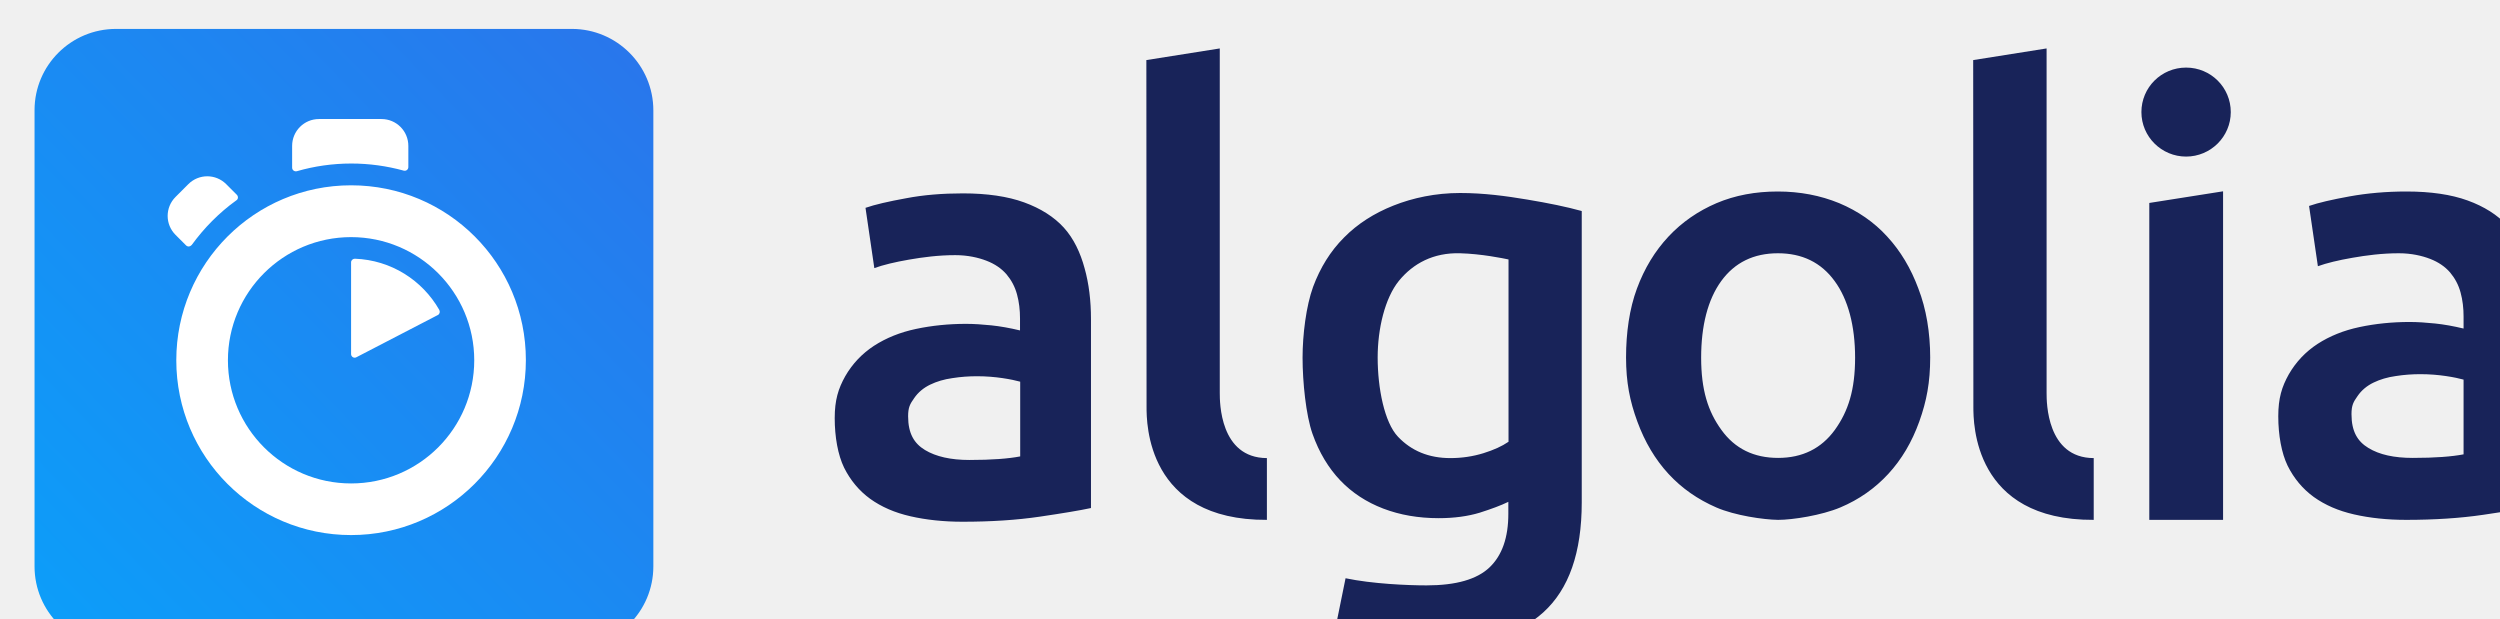
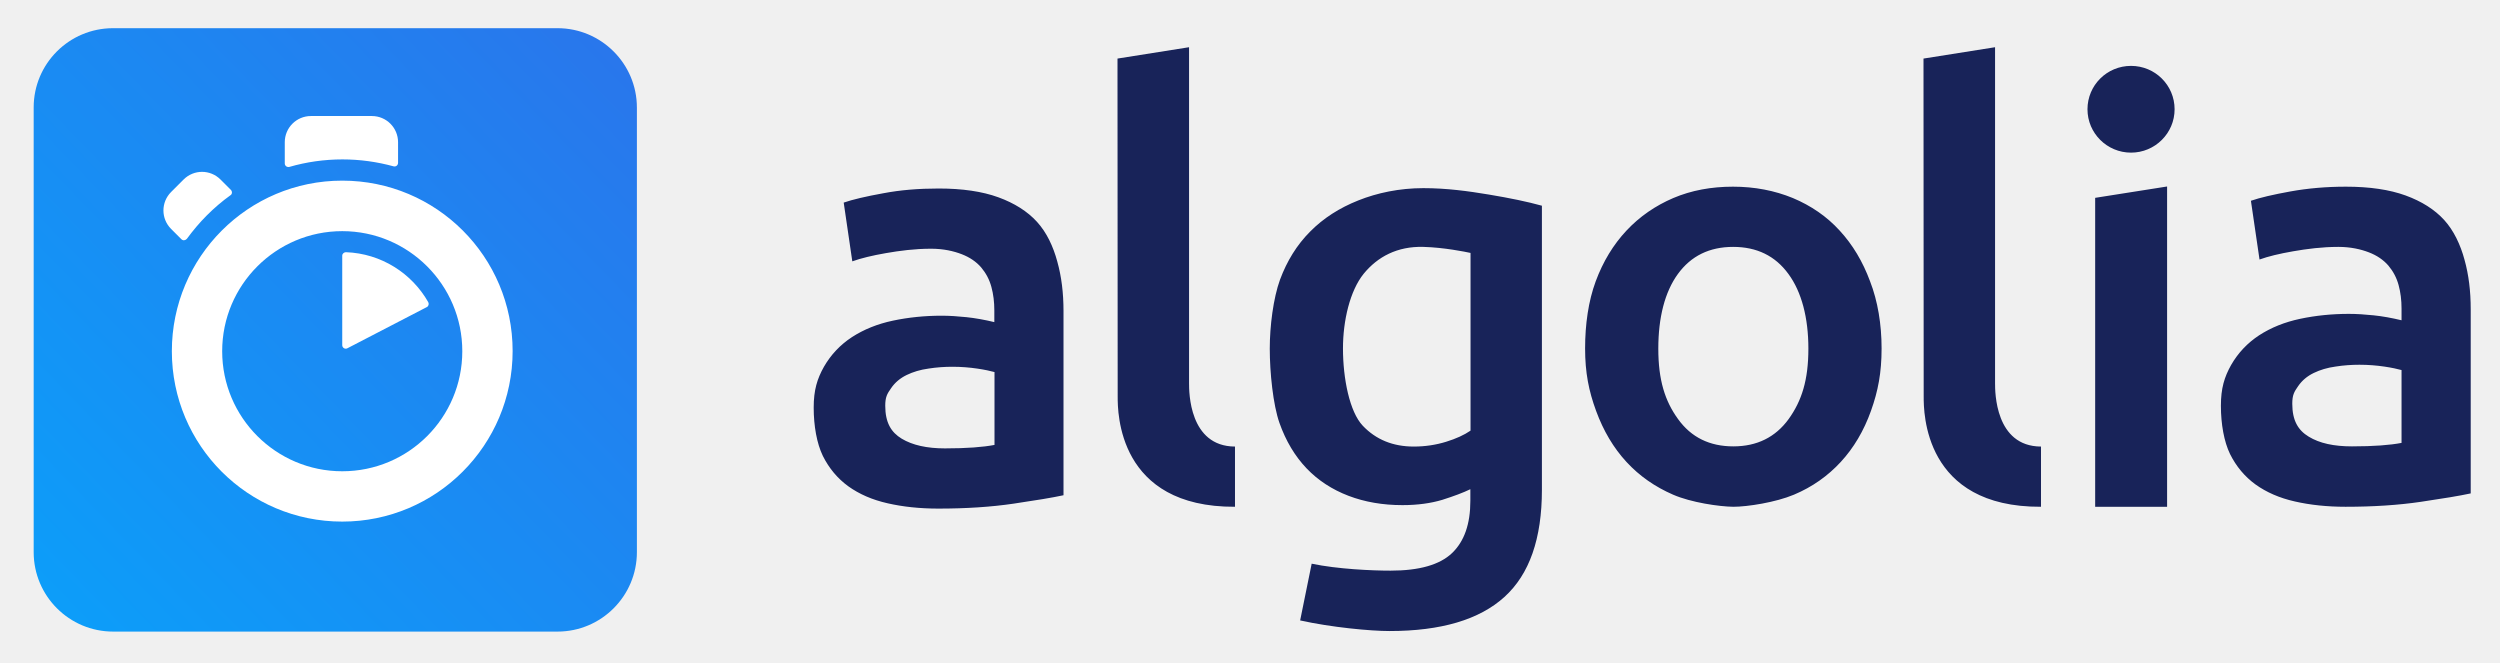
- <svg xmlns="http://www.w3.org/2000/svg">
+ <svg xmlns="http://www.w3.org/2000/svg" viewBox="0 0 1366 362">
  <linearGradient id="a" x1="428.258" x2="434.145" y1="404.15" y2="409.85" gradientUnits="userSpaceOnUse" gradientTransform="matrix(94.045 0 0 -94.072 -40381.527 38479.52)">
    <stop offset="0" stop-color="#00aeff" />
    <stop offset="1" stop-color="#3369e7" />
  </linearGradient>
  <path fill="url(#a)" d="M61.8 15.4h242.8c23.9 0 43.4 19.4 43.4 43.4v242.9c0 23.9-19.4 43.4-43.4 43.4H61.8c-23.9 0-43.4-19.4-43.4-43.4v-243c0-23.9 19.4-43.3 43.4-43.3z" />
  <path fill="#FFF" d="M187 98.7c-51.4 0-93.1 41.7-93.1 93.2S135.6 285 187 285s93.1-41.7 93.1-93.2-41.6-93.1-93.1-93.1zm0 158.8c-36.2 0-65.6-29.4-65.6-65.6s29.4-65.6 65.6-65.6 65.6 29.4 65.6 65.6-29.3 65.6-65.6 65.6zm0-117.8v48.9c0 1.4 1.5 2.4 2.8 1.7l43.4-22.5c1-.5 1.3-1.7.8-2.7-9-15.8-25.7-26.6-45-27.3-1 0-2 .8-2 1.9zm-60.8-35.9l-5.7-5.7c-5.6-5.6-14.6-5.6-20.2 0l-6.8 6.8c-5.6 5.6-5.6 14.6 0 20.2l5.6 5.6c.9.9 2.2.7 3-.2 3.3-4.5 6.9-8.8 10.9-12.8 4.1-4.1 8.3-7.7 12.9-11 1-.6 1.1-2 .3-2.9zM217.5 89V77.7c0-7.9-6.4-14.3-14.3-14.3h-33.3c-7.9 0-14.3 6.4-14.3 14.3v11.6c0 1.3 1.2 2.2 2.5 1.9 9.3-2.7 19.1-4.1 29-4.1 9.5 0 18.9 1.3 28 3.8 1.2.3 2.4-.6 2.4-1.9z" />
  <path fill="#182359" d="M842.5 267.6c0 26.7-6.8 46.2-20.5 58.6-13.7 12.4-34.6 18.6-62.8 18.6-10.3 0-31.7-2-48.8-5.8l6.3-31c14.3 3 33.2 3.8 43.1 3.8 15.7 0 26.9-3.2 33.6-9.6s10-15.9 10-28.5v-6.4c-3.9 1.9-9 3.8-15.3 5.8-6.3 1.9-13.6 2.9-21.8 2.9-10.8 0-20.6-1.7-29.5-5.1-8.9-3.4-16.6-8.4-22.9-15-6.3-6.6-11.3-14.9-14.8-24.8s-5.3-27.6-5.3-40.6c0-12.2 1.9-27.5 5.6-37.7 3.8-10.2 9.2-19 16.5-26.3 7.2-7.3 16-12.9 26.3-17s22.4-6.7 35.5-6.7c12.7 0 24.4 1.6 35.8 3.5 11.4 1.9 21.1 3.9 29 6.1v155.2zm-108.7-77.2c0 16.4 3.6 34.6 10.8 42.2 7.2 7.6 16.5 11.4 27.9 11.4 6.2 0 12.1-.9 17.6-2.6 5.5-1.7 9.9-3.7 13.4-6.1v-97.1c-2.8-.6-14.5-3-25.8-3.3-14.2-.4-25 5.4-32.6 14.7-7.5 9.3-11.3 25.6-11.3 40.8zm294.3 0c0 13.2-1.9 23.2-5.8 34.1s-9.4 20.2-16.5 27.9c-7.1 7.7-15.6 13.7-25.6 17.9s-25.4 6.6-33.1 6.6c-7.7-.1-23-2.3-32.9-6.6-9.9-4.3-18.4-10.2-25.5-17.9-7.1-7.7-12.6-17-16.6-27.9s-6-20.9-6-34.1c0-13.2 1.8-25.9 5.8-36.7 4-10.8 9.6-20 16.8-27.7s15.8-13.6 25.6-17.8c9.9-4.2 20.8-6.2 32.6-6.2s22.7 2.1 32.7 6.2c10 4.2 18.6 10.1 25.6 17.8 7.1 7.7 12.6 16.9 16.6 27.7 4.2 10.8 6.3 23.5 6.3 36.7zm-40 .1c0-16.9-3.7-31-10.9-40.8-7.2-9.9-17.3-14.8-30.2-14.8-12.9 0-23 4.9-30.2 14.8-7.2 9.9-10.7 23.9-10.7 40.8 0 17.1 3.6 28.6 10.8 38.5 7.2 10 17.3 14.9 30.2 14.9 12.9 0 23-5 30.2-14.9 7.2-10 10.8-21.4 10.8-38.5zm127.1 86.4c-64.1.3-64.1-51.8-64.1-60.1L1051 32l39.1-6.2v183.6c0 4.7 0 34.5 25.1 34.6v32.9zm68.9 0h-39.3V108.1l39.3-6.2v175zm-19.7-193.5c13.1 0 23.8-10.6 23.8-23.7S1177.6 36 1164.4 36s-23.8 10.6-23.8 23.7 10.7 23.7 23.8 23.7zm117.4 18.6c12.9 0 23.8 1.6 32.6 4.8 8.8 3.2 15.9 7.7 21.1 13.4s8.9 13.5 11.1 21.7c2.3 8.2 3.4 17.2 3.4 27.1v100.6c-6 1.3-15.1 2.8-27.3 4.6s-25.9 2.7-41.1 2.7c-10.1 0-19.4-1-27.7-2.9-8.4-1.9-15.5-5-21.5-9.3-5.9-4.3-10.5-9.8-13.9-16.6-3.3-6.8-5-16.4-5-26.4 0-9.6 1.9-15.7 5.6-22.3 3.8-6.6 8.9-12 15.3-16.2 6.5-4.2 13.9-7.2 22.4-9s17.4-2.7 26.6-2.7c4.3 0 8.8.3 13.6.8s9.8 1.4 15.2 2.7v-6.4c0-4.5-.5-8.8-1.6-12.8-1.1-4.1-3-7.6-5.6-10.7-2.7-3.1-6.2-5.5-10.6-7.2s-10-3-16.7-3c-9 0-17.2 1.1-24.7 2.4-7.5 1.3-13.7 2.8-18.4 4.5l-4.7-32.1c4.9-1.7 12.2-3.4 21.6-5.1s19.5-2.6 30.3-2.6zm3.3 141.9c12 0 20.9-.7 27.1-1.9v-39.8c-2.2-.6-5.3-1.3-9.4-1.9-4.1-.6-8.6-1-13.6-1-4.3 0-8.7.3-13.1 1-4.4.6-8.4 1.8-11.9 3.5s-6.4 4.1-8.5 7.2c-2.2 3.1-3.2 4.9-3.2 9.6 0 9.2 3.2 14.5 9 18 5.9 3.6 13.7 5.3 23.6 5.3zM512.9 103c12.9 0 23.8 1.6 32.6 4.8 8.8 3.2 15.9 7.7 21.1 13.4 5.3 5.8 8.9 13.5 11.1 21.7 2.3 8.2 3.4 17.2 3.4 27.1v100.6c-6 1.3-15.1 2.8-27.3 4.6-12.2 1.8-25.9 2.7-41.1 2.7-10.1 0-19.4-1-27.7-2.9-8.4-1.9-15.5-5-21.5-9.3-5.9-4.3-10.5-9.8-13.9-16.6-3.3-6.8-5-16.4-5-26.4 0-9.6 1.9-15.7 5.6-22.3 3.8-6.6 8.9-12 15.3-16.2 6.5-4.2 13.9-7.2 22.4-9s17.4-2.7 26.6-2.7c4.3 0 8.8.3 13.6.8 4.7.5 9.8 1.4 15.2 2.7v-6.4c0-4.5-.5-8.8-1.6-12.8-1.1-4.1-3-7.6-5.6-10.7-2.7-3.1-6.2-5.5-10.6-7.2-4.4-1.7-10-3-16.7-3-9 0-17.2 1.1-24.7 2.4-7.5 1.3-13.7 2.8-18.4 4.5l-4.7-32.1c4.9-1.7 12.2-3.4 21.6-5.1 9.4-1.8 19.5-2.6 30.3-2.6zm3.4 142c12 0 20.9-.7 27.1-1.9v-39.8c-2.2-.6-5.3-1.3-9.4-1.9-4.1-.6-8.6-1-13.6-1-4.3 0-8.7.3-13.1 1-4.4.6-8.4 1.8-11.9 3.5s-6.4 4.1-8.5 7.2c-2.2 3.1-3.2 4.9-3.2 9.6 0 9.2 3.2 14.5 9 18s13.7 5.3 23.6 5.3zm158.5 31.9c-64.1.3-64.1-51.8-64.1-60.1L610.6 32l39.1-6.2v183.6c0 4.7 0 34.5 25.1 34.6v32.9z" />
</svg>
